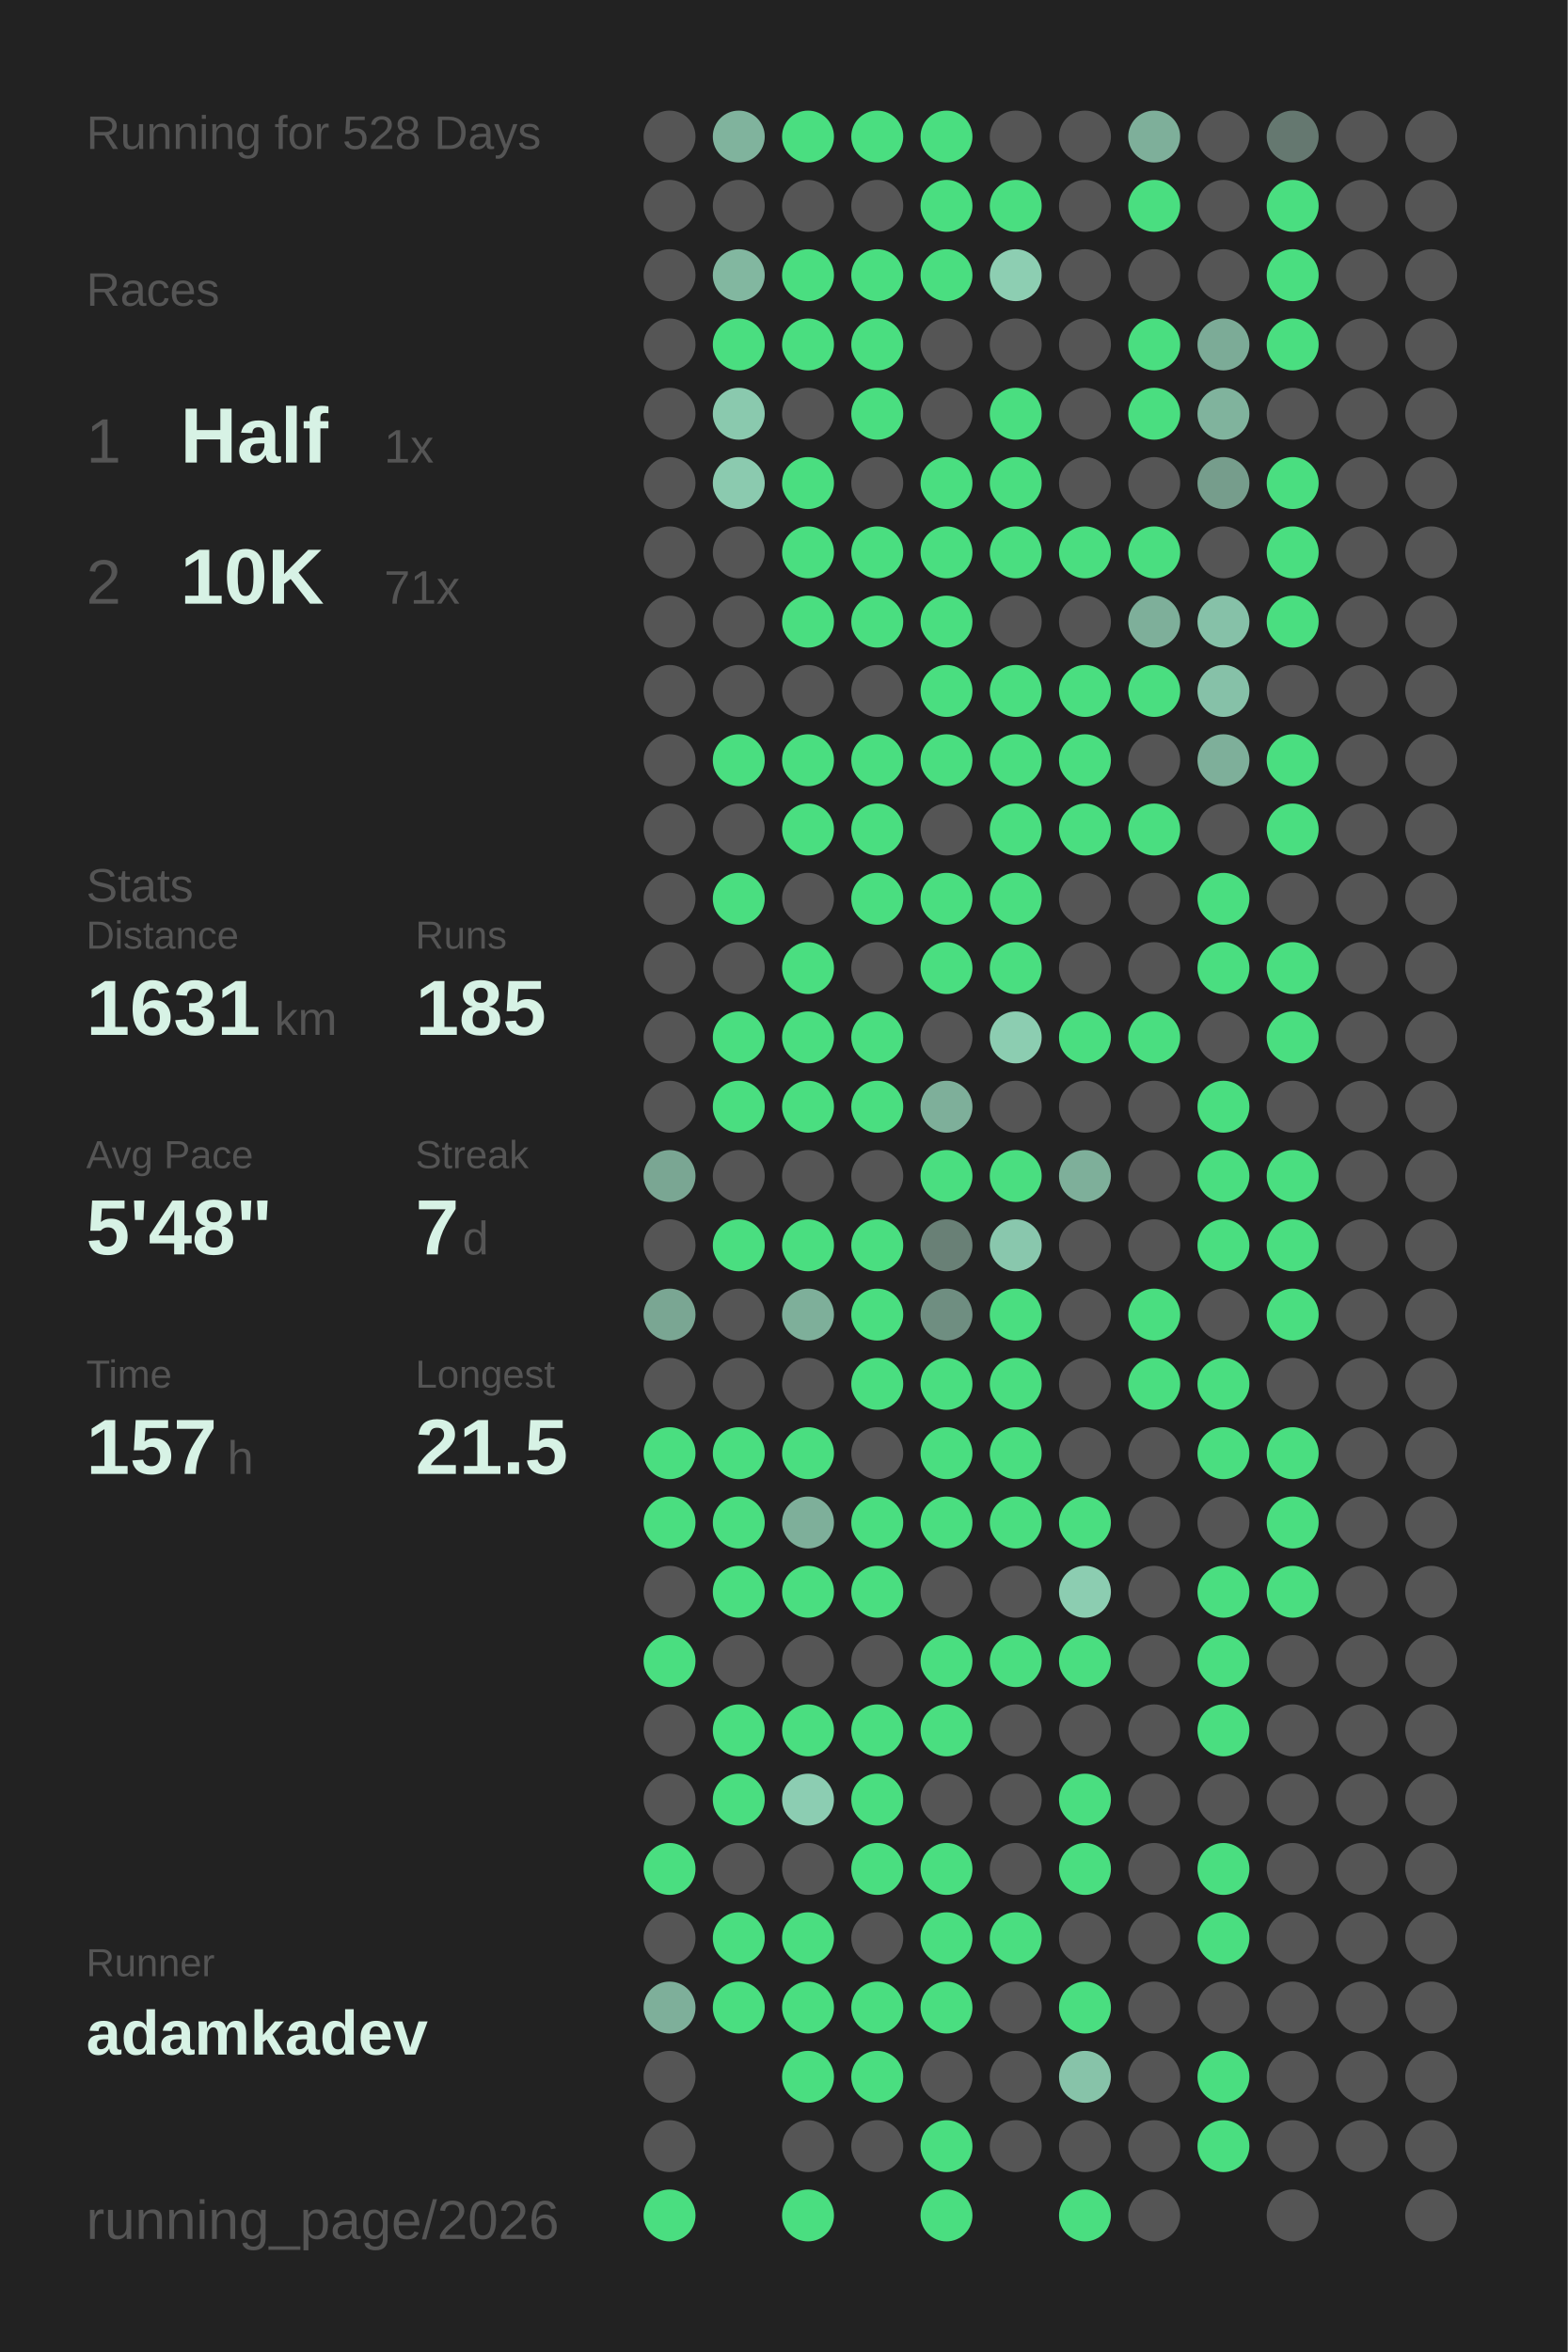
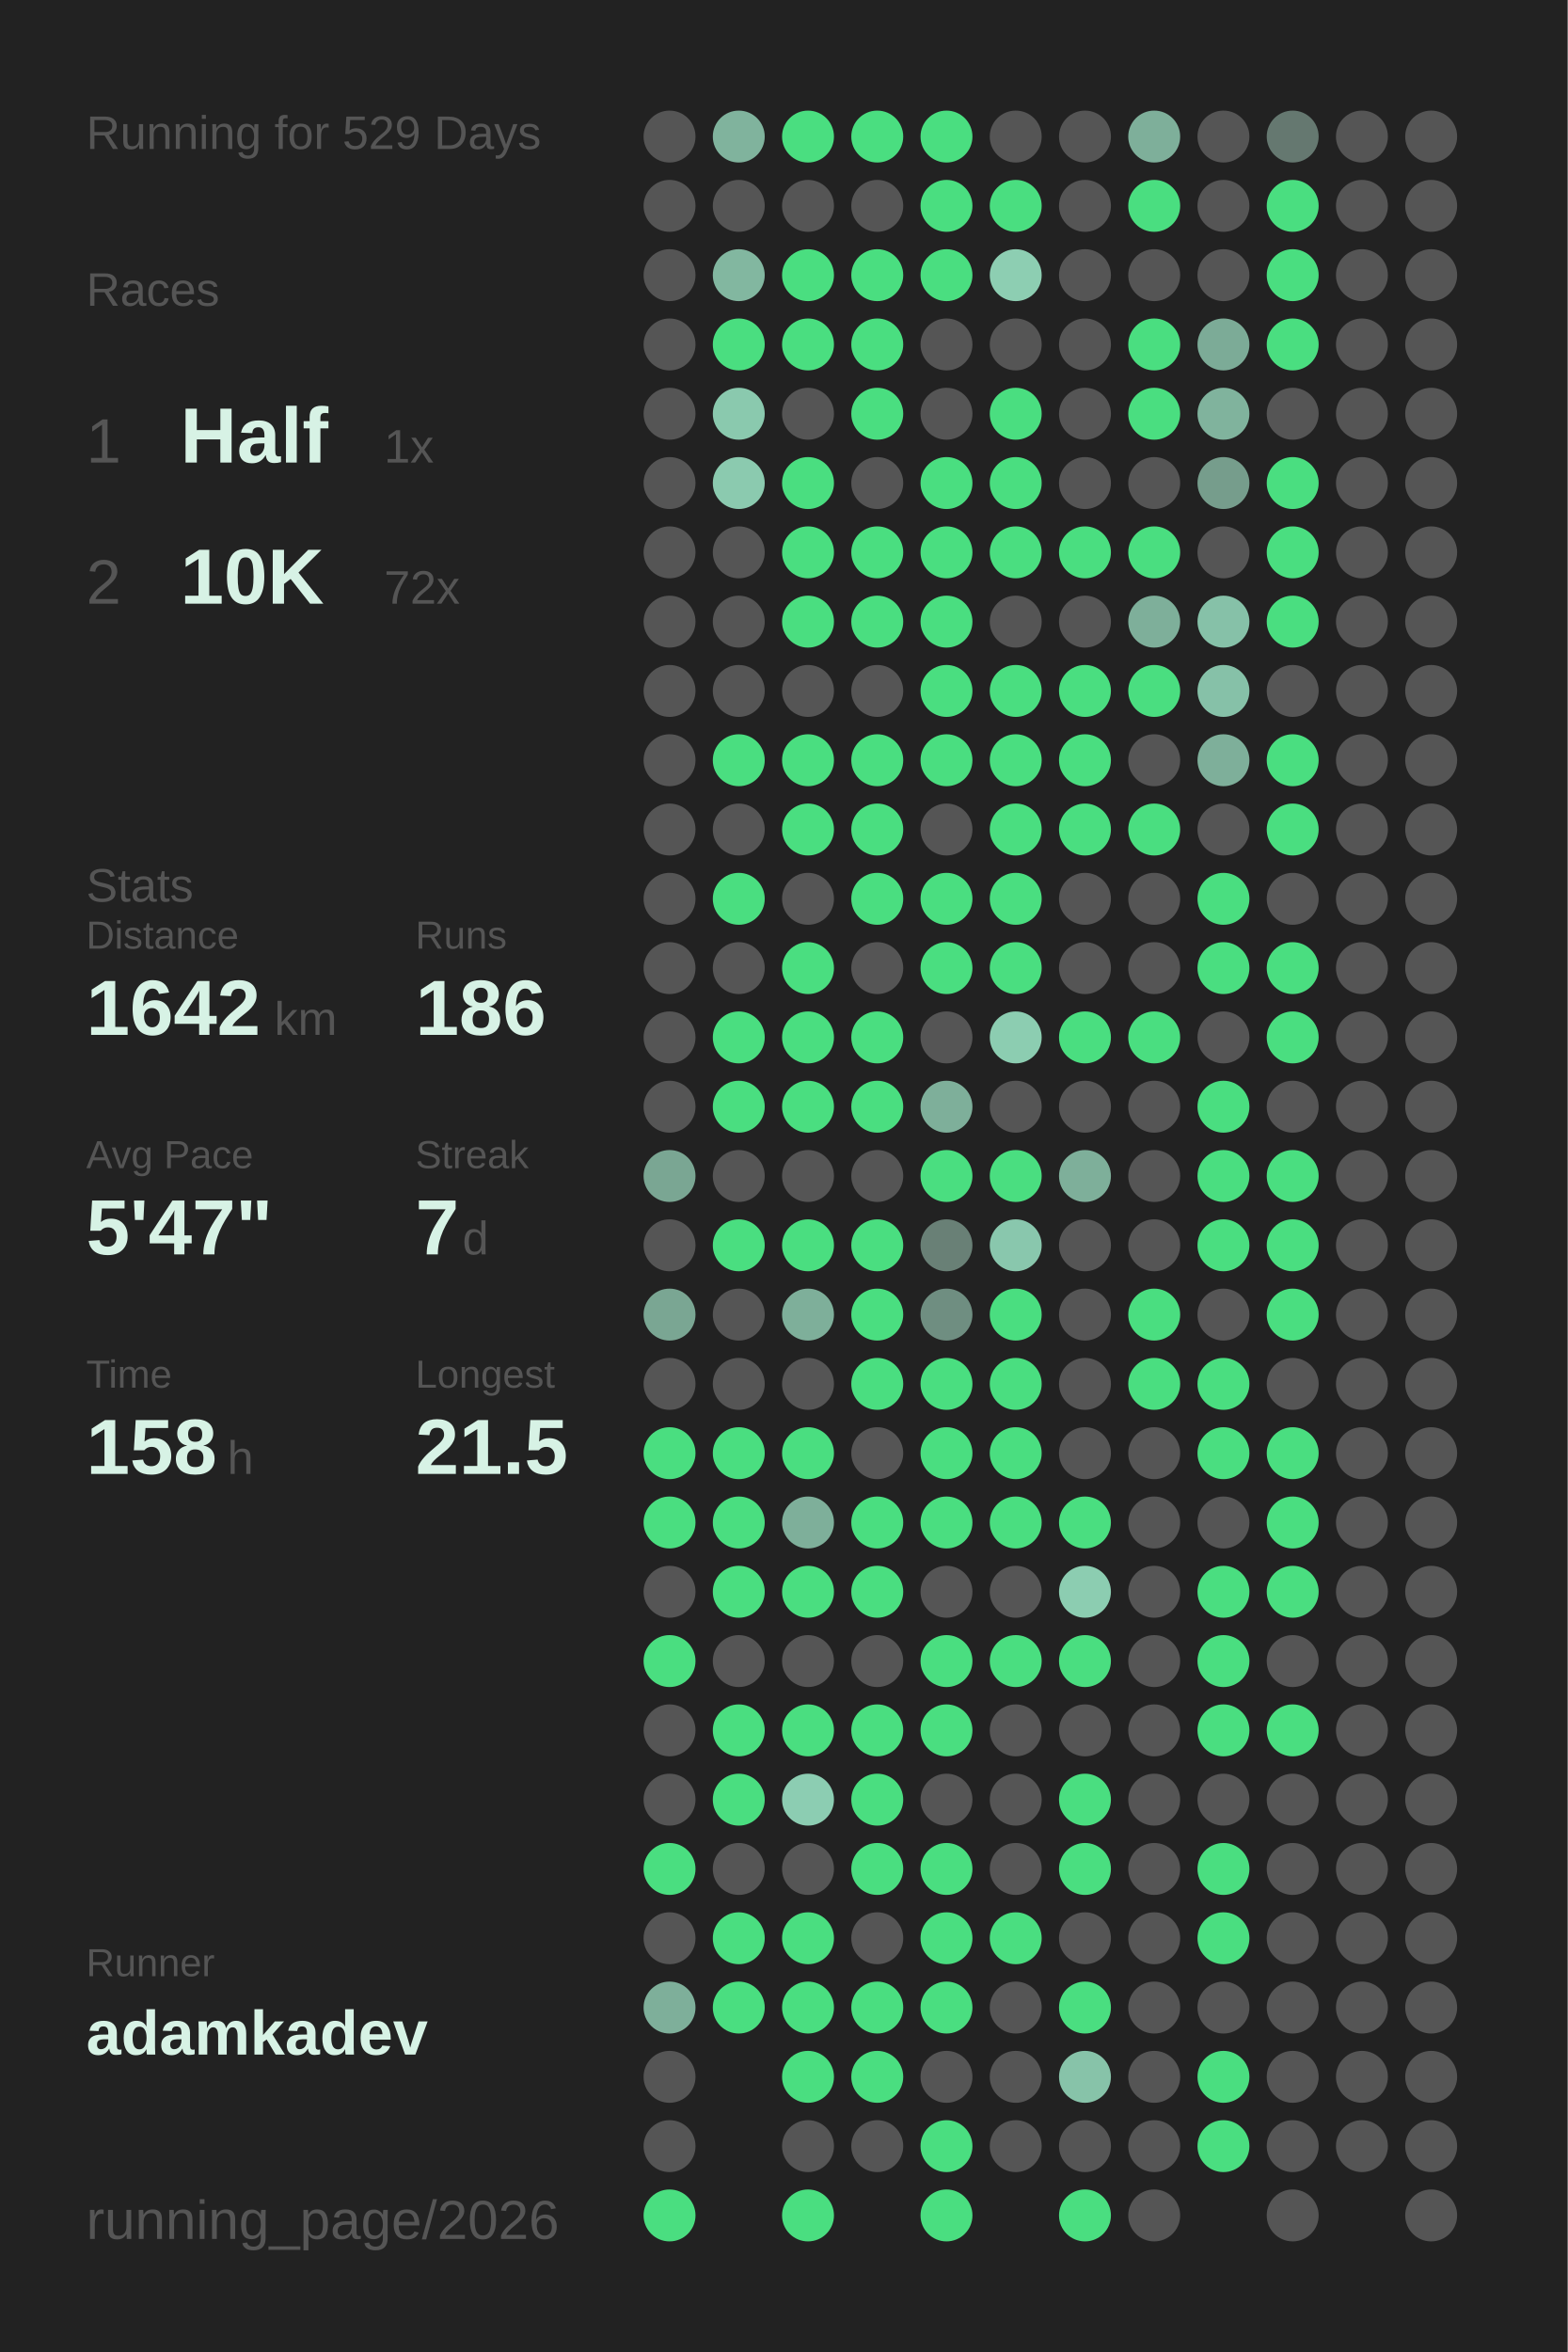
<svg xmlns="http://www.w3.org/2000/svg" baseProfile="full" height="300mm" version="1.1" viewBox="0,0,200,300" width="200mm">
  <defs />
  <rect fill="#222222" height="300" width="200" x="0" y="0" />
-   <text fill="#555555" style="font-size:6px; font-family:Arial;" x="11" y="19">Running for 528 Days</text>
+   <text fill="#555555" style="font-size:6px; font-family:Arial;" x="11" y="19">Running for 529 Days</text>
  <text fill="#555555" style="font-size:6px; font-family:Arial;" x="11" y="39">Races</text>
  <text fill="#555555" style="font-size:8px; font-family:Arial;" x="11" y="59">1</text>
  <text fill="#D7F2E5" style="font-size:10px; font-family:Arial; font-weight:bold;" x="23" y="59">Half</text>
  <text fill="#555555" style="font-size:6px; font-family:Arial;" x="49" y="59">1x</text>
  <text fill="#555555" style="font-size:8px; font-family:Arial;" x="11" y="77">2</text>
  <text fill="#D7F2E5" style="font-size:10px; font-family:Arial; font-weight:bold;" x="23" y="77">10K</text>
-   <text fill="#555555" style="font-size:6px; font-family:Arial;" x="49" y="77">71x</text>
+   <text fill="#555555" style="font-size:6px; font-family:Arial;" x="49" y="77">72x</text>
  <text fill="#555555" style="font-size:6px; font-family:Arial;" x="11" y="115">Stats</text>
  <text fill="#555555" style="font-size:5px; font-family:Arial;" x="11" y="121">Distance</text>
-   <text fill="#D7F2E5" style="font-size:10px; font-family:Arial; font-weight:bold;" x="11" y="132">1631</text>
+   <text fill="#D7F2E5" style="font-size:10px; font-family:Arial; font-weight:bold;" x="11" y="132">1642</text>
  <text fill="#555555" style="font-size:6px; font-family:Arial;" x="35" y="132">km</text>
  <text fill="#555555" style="font-size:5px; font-family:Arial;" x="53" y="121">Runs</text>
-   <text fill="#D7F2E5" style="font-size:10px; font-family:Arial; font-weight:bold;" x="53" y="132">185</text>
+   <text fill="#D7F2E5" style="font-size:10px; font-family:Arial; font-weight:bold;" x="53" y="132">186</text>
  <text fill="#555555" style="font-size:5px; font-family:Arial;" x="11" y="149">Avg Pace</text>
-   <text fill="#D7F2E5" style="font-size:10px; font-family:Arial; font-weight:bold;" x="11" y="160">5'48"</text>
+   <text fill="#D7F2E5" style="font-size:10px; font-family:Arial; font-weight:bold;" x="11" y="160">5'47"</text>
  <text fill="#555555" style="font-size:5px; font-family:Arial;" x="53" y="149">Streak</text>
  <text fill="#D7F2E5" style="font-size:10px; font-family:Arial; font-weight:bold;" x="53" y="160">7</text>
  <text fill="#555555" style="font-size:6px; font-family:Arial;" x="59" y="160">d</text>
  <text fill="#555555" style="font-size:5px; font-family:Arial;" x="11" y="177">Time</text>
-   <text fill="#D7F2E5" style="font-size:10px; font-family:Arial; font-weight:bold;" x="11" y="188">157</text>
+   <text fill="#D7F2E5" style="font-size:10px; font-family:Arial; font-weight:bold;" x="11" y="188">158</text>
  <text fill="#555555" style="font-size:6px; font-family:Arial;" x="29" y="188">h</text>
  <text fill="#555555" style="font-size:5px; font-family:Arial;" x="53" y="177">Longest</text>
  <text fill="#D7F2E5" style="font-size:10px; font-family:Arial; font-weight:bold;" x="53" y="188">21.5</text>
  <text fill="#555555" style="font-size:5px; font-family:Arial;" x="11" y="252.065">Runner</text>
  <text fill="#D7F2E5" style="font-size:8px; font-family:Arial; font-weight:bold;" x="11" y="262.065">adamkadev</text>
  <text fill="#555555" style="font-size:7px; font-family:Arial;" x="11" y="285.581">running_page/2026</text>
  <circle cx="85.417" cy="17.419" fill="#555555" r="3.312" />
  <circle cx="85.417" cy="26.258" fill="#555555" r="3.312" />
  <circle cx="85.417" cy="35.097" fill="#555555" r="3.312" />
  <circle cx="85.417" cy="43.935" fill="#555555" r="3.312" />
  <circle cx="85.417" cy="52.774" fill="#555555" r="3.312" />
  <circle cx="85.417" cy="61.613" fill="#555555" r="3.312" />
  <circle cx="85.417" cy="70.452" fill="#555555" r="3.312" />
  <circle cx="85.417" cy="79.29" fill="#555555" r="3.312" />
  <circle cx="85.417" cy="88.129" fill="#555555" r="3.312" />
  <circle cx="85.417" cy="96.968" fill="#555555" r="3.312" />
  <circle cx="85.417" cy="105.806" fill="#555555" r="3.312" />
  <circle cx="85.417" cy="114.645" fill="#555555" r="3.312" />
  <circle cx="85.417" cy="123.484" fill="#555555" r="3.312" />
  <circle cx="85.417" cy="132.323" fill="#555555" r="3.312" />
  <circle cx="85.417" cy="141.161" fill="#555555" r="3.312" />
  <circle cx="85.417" cy="150" fill="#7aa693" r="3.312" />
  <circle cx="85.417" cy="158.839" fill="#555555" r="3.312" />
  <circle cx="85.417" cy="167.677" fill="#7aa693" r="3.312" />
  <circle cx="85.417" cy="176.516" fill="#555555" r="3.312" />
  <circle cx="85.417" cy="185.355" fill="#4ADE80" r="3.312" />
  <circle cx="85.417" cy="194.194" fill="#4ADE80" r="3.312" />
  <circle cx="85.417" cy="203.032" fill="#555555" r="3.312" />
  <circle cx="85.417" cy="211.871" fill="#4ADE80" r="3.312" />
  <circle cx="85.417" cy="220.71" fill="#555555" r="3.312" />
  <circle cx="85.417" cy="229.548" fill="#555555" r="3.312" />
  <circle cx="85.417" cy="238.387" fill="#4ADE80" r="3.312" />
  <circle cx="85.417" cy="247.226" fill="#555555" r="3.312" />
  <circle cx="85.417" cy="256.065" fill="#7eaf9a" r="3.312" />
  <circle cx="85.417" cy="264.903" fill="#555555" r="3.312" />
  <circle cx="85.417" cy="273.742" fill="#555555" r="3.312" />
  <circle cx="85.417" cy="282.581" fill="#4ADE80" r="3.312" />
  <circle cx="94.25" cy="17.419" fill="#80b39d" r="3.312" />
  <circle cx="94.25" cy="26.258" fill="#555555" r="3.312" />
  <circle cx="94.25" cy="35.097" fill="#82b7a0" r="3.312" />
  <circle cx="94.25" cy="43.935" fill="#4ADE80" r="3.312" />
  <circle cx="94.25" cy="52.774" fill="#8ac9ae" r="3.312" />
  <circle cx="94.25" cy="61.613" fill="#8bcaaf" r="3.312" />
  <circle cx="94.25" cy="70.452" fill="#555555" r="3.312" />
  <circle cx="94.25" cy="79.29" fill="#555555" r="3.312" />
  <circle cx="94.25" cy="88.129" fill="#555555" r="3.312" />
  <circle cx="94.25" cy="96.968" fill="#4ADE80" r="3.312" />
  <circle cx="94.25" cy="105.806" fill="#555555" r="3.312" />
  <circle cx="94.25" cy="114.645" fill="#4ADE80" r="3.312" />
  <circle cx="94.25" cy="123.484" fill="#555555" r="3.312" />
  <circle cx="94.25" cy="132.323" fill="#4ADE80" r="3.312" />
  <circle cx="94.25" cy="141.161" fill="#4ADE80" r="3.312" />
  <circle cx="94.25" cy="150" fill="#555555" r="3.312" />
  <circle cx="94.25" cy="158.839" fill="#4ADE80" r="3.312" />
  <circle cx="94.25" cy="167.677" fill="#555555" r="3.312" />
  <circle cx="94.25" cy="176.516" fill="#555555" r="3.312" />
  <circle cx="94.25" cy="185.355" fill="#4ADE80" r="3.312" />
  <circle cx="94.25" cy="194.194" fill="#4ADE80" r="3.312" />
  <circle cx="94.25" cy="203.032" fill="#4ADE80" r="3.312" />
  <circle cx="94.25" cy="211.871" fill="#555555" r="3.312" />
  <circle cx="94.25" cy="220.71" fill="#4ADE80" r="3.312" />
  <circle cx="94.25" cy="229.548" fill="#4ADE80" r="3.312" />
  <circle cx="94.25" cy="238.387" fill="#555555" r="3.312" />
  <circle cx="94.25" cy="247.226" fill="#4ADE80" r="3.312" />
  <circle cx="94.25" cy="256.065" fill="#4ADE80" r="3.312" />
  <circle cx="103.083" cy="17.419" fill="#4ADE80" r="3.312" />
  <circle cx="103.083" cy="26.258" fill="#555555" r="3.312" />
  <circle cx="103.083" cy="35.097" fill="#4ADE80" r="3.312" />
  <circle cx="103.083" cy="43.935" fill="#4ADE80" r="3.312" />
  <circle cx="103.083" cy="52.774" fill="#555555" r="3.312" />
  <circle cx="103.083" cy="61.613" fill="#4ADE80" r="3.312" />
  <circle cx="103.083" cy="70.452" fill="#4ADE80" r="3.312" />
  <circle cx="103.083" cy="79.29" fill="#4ADE80" r="3.312" />
  <circle cx="103.083" cy="88.129" fill="#555555" r="3.312" />
  <circle cx="103.083" cy="96.968" fill="#4ADE80" r="3.312" />
  <circle cx="103.083" cy="105.806" fill="#4ADE80" r="3.312" />
  <circle cx="103.083" cy="114.645" fill="#555555" r="3.312" />
  <circle cx="103.083" cy="123.484" fill="#4ADE80" r="3.312" />
  <circle cx="103.083" cy="132.323" fill="#4ADE80" r="3.312" />
  <circle cx="103.083" cy="141.161" fill="#4ADE80" r="3.312" />
  <circle cx="103.083" cy="150" fill="#555555" r="3.312" />
  <circle cx="103.083" cy="158.839" fill="#4ADE80" r="3.312" />
  <circle cx="103.083" cy="167.677" fill="#7eaf9a" r="3.312" />
  <circle cx="103.083" cy="176.516" fill="#555555" r="3.312" />
  <circle cx="103.083" cy="185.355" fill="#4ADE80" r="3.312" />
  <circle cx="103.083" cy="194.194" fill="#7eaf9a" r="3.312" />
  <circle cx="103.083" cy="203.032" fill="#4ADE80" r="3.312" />
  <circle cx="103.083" cy="211.871" fill="#555555" r="3.312" />
  <circle cx="103.083" cy="220.71" fill="#4ADE80" r="3.312" />
  <circle cx="103.083" cy="229.548" fill="#8ccdb2" r="3.312" />
  <circle cx="103.083" cy="238.387" fill="#555555" r="3.312" />
  <circle cx="103.083" cy="247.226" fill="#4ADE80" r="3.312" />
  <circle cx="103.083" cy="256.065" fill="#4ADE80" r="3.312" />
  <circle cx="103.083" cy="264.903" fill="#4ADE80" r="3.312" />
  <circle cx="103.083" cy="273.742" fill="#555555" r="3.312" />
  <circle cx="103.083" cy="282.581" fill="#4ADE80" r="3.312" />
  <circle cx="111.917" cy="17.419" fill="#4ADE80" r="3.312" />
  <circle cx="111.917" cy="26.258" fill="#555555" r="3.312" />
  <circle cx="111.917" cy="35.097" fill="#4ADE80" r="3.312" />
  <circle cx="111.917" cy="43.935" fill="#4ADE80" r="3.312" />
  <circle cx="111.917" cy="52.774" fill="#4ADE80" r="3.312" />
  <circle cx="111.917" cy="61.613" fill="#555555" r="3.312" />
  <circle cx="111.917" cy="70.452" fill="#4ADE80" r="3.312" />
  <circle cx="111.917" cy="79.29" fill="#4ADE80" r="3.312" />
  <circle cx="111.917" cy="88.129" fill="#555555" r="3.312" />
  <circle cx="111.917" cy="96.968" fill="#4ADE80" r="3.312" />
  <circle cx="111.917" cy="105.806" fill="#4ADE80" r="3.312" />
  <circle cx="111.917" cy="114.645" fill="#4ADE80" r="3.312" />
  <circle cx="111.917" cy="123.484" fill="#555555" r="3.312" />
  <circle cx="111.917" cy="132.323" fill="#4ADE80" r="3.312" />
  <circle cx="111.917" cy="141.161" fill="#4ADE80" r="3.312" />
  <circle cx="111.917" cy="150" fill="#555555" r="3.312" />
  <circle cx="111.917" cy="158.839" fill="#4ADE80" r="3.312" />
  <circle cx="111.917" cy="167.677" fill="#4ADE80" r="3.312" />
  <circle cx="111.917" cy="176.516" fill="#4ADE80" r="3.312" />
  <circle cx="111.917" cy="185.355" fill="#555555" r="3.312" />
  <circle cx="111.917" cy="194.194" fill="#4ADE80" r="3.312" />
  <circle cx="111.917" cy="203.032" fill="#4ADE80" r="3.312" />
  <circle cx="111.917" cy="211.871" fill="#555555" r="3.312" />
  <circle cx="111.917" cy="220.71" fill="#4ADE80" r="3.312" />
  <circle cx="111.917" cy="229.548" fill="#4ADE80" r="3.312" />
  <circle cx="111.917" cy="238.387" fill="#4ADE80" r="3.312" />
  <circle cx="111.917" cy="247.226" fill="#555555" r="3.312" />
  <circle cx="111.917" cy="256.065" fill="#4ADE80" r="3.312" />
  <circle cx="111.917" cy="264.903" fill="#4ADE80" r="3.312" />
  <circle cx="111.917" cy="273.742" fill="#555555" r="3.312" />
  <circle cx="120.75" cy="17.419" fill="#4ADE80" r="3.312" />
  <circle cx="120.75" cy="26.258" fill="#4ADE80" r="3.312" />
  <circle cx="120.75" cy="35.097" fill="#4ADE80" r="3.312" />
  <circle cx="120.75" cy="43.935" fill="#555555" r="3.312" />
  <circle cx="120.75" cy="52.774" fill="#555555" r="3.312" />
  <circle cx="120.75" cy="61.613" fill="#4ADE80" r="3.312" />
  <circle cx="120.75" cy="70.452" fill="#4ADE80" r="3.312" />
  <circle cx="120.75" cy="79.29" fill="#4ADE80" r="3.312" />
  <circle cx="120.75" cy="88.129" fill="#4ADE80" r="3.312" />
  <circle cx="120.75" cy="96.968" fill="#4ADE80" r="3.312" />
  <circle cx="120.75" cy="105.806" fill="#555555" r="3.312" />
  <circle cx="120.75" cy="114.645" fill="#4ADE80" r="3.312" />
  <circle cx="120.75" cy="123.484" fill="#4ADE80" r="3.312" />
  <circle cx="120.75" cy="132.323" fill="#555555" r="3.312" />
  <circle cx="120.75" cy="141.161" fill="#7eaf9a" r="3.312" />
  <circle cx="120.75" cy="150" fill="#4ADE80" r="3.312" />
  <circle cx="120.75" cy="158.839" fill="#698076" r="3.312" />
  <circle cx="120.75" cy="167.677" fill="#6f8e81" r="3.312" />
  <circle cx="120.75" cy="176.516" fill="#4ADE80" r="3.312" />
  <circle cx="120.75" cy="185.355" fill="#4ADE80" r="3.312" />
  <circle cx="120.75" cy="194.194" fill="#4ADE80" r="3.312" />
  <circle cx="120.75" cy="203.032" fill="#555555" r="3.312" />
  <circle cx="120.75" cy="211.871" fill="#4ADE80" r="3.312" />
  <circle cx="120.75" cy="220.71" fill="#4ADE80" r="3.312" />
  <circle cx="120.75" cy="229.548" fill="#555555" r="3.312" />
  <circle cx="120.75" cy="238.387" fill="#4ADE80" r="3.312" />
  <circle cx="120.75" cy="247.226" fill="#4ADE80" r="3.312" />
  <circle cx="120.75" cy="256.065" fill="#4ADE80" r="3.312" />
  <circle cx="120.75" cy="264.903" fill="#555555" r="3.312" />
  <circle cx="120.75" cy="273.742" fill="#4ADE80" r="3.312" />
  <circle cx="120.75" cy="282.581" fill="#4ADE80" r="3.312" />
  <circle cx="129.583" cy="17.419" fill="#555555" r="3.312" />
  <circle cx="129.583" cy="26.258" fill="#4ADE80" r="3.312" />
  <circle cx="129.583" cy="35.097" fill="#8dceb2" r="3.312" />
  <circle cx="129.583" cy="43.935" fill="#555555" r="3.312" />
  <circle cx="129.583" cy="52.774" fill="#4ADE80" r="3.312" />
  <circle cx="129.583" cy="61.613" fill="#4ADE80" r="3.312" />
  <circle cx="129.583" cy="70.452" fill="#4ADE80" r="3.312" />
  <circle cx="129.583" cy="79.29" fill="#555555" r="3.312" />
  <circle cx="129.583" cy="88.129" fill="#4ADE80" r="3.312" />
  <circle cx="129.583" cy="96.968" fill="#4ADE80" r="3.312" />
  <circle cx="129.583" cy="105.806" fill="#4ADE80" r="3.312" />
  <circle cx="129.583" cy="114.645" fill="#4ADE80" r="3.312" />
  <circle cx="129.583" cy="123.484" fill="#4ADE80" r="3.312" />
  <circle cx="129.583" cy="132.323" fill="#8ccdb1" r="3.312" />
  <circle cx="129.583" cy="141.161" fill="#555555" r="3.312" />
  <circle cx="129.583" cy="150" fill="#4ADE80" r="3.312" />
  <circle cx="129.583" cy="158.839" fill="#89c7ad" r="3.312" />
  <circle cx="129.583" cy="167.677" fill="#4ADE80" r="3.312" />
  <circle cx="129.583" cy="176.516" fill="#4ADE80" r="3.312" />
  <circle cx="129.583" cy="185.355" fill="#4ADE80" r="3.312" />
  <circle cx="129.583" cy="194.194" fill="#4ADE80" r="3.312" />
  <circle cx="129.583" cy="203.032" fill="#555555" r="3.312" />
  <circle cx="129.583" cy="211.871" fill="#4ADE80" r="3.312" />
  <circle cx="129.583" cy="220.71" fill="#555555" r="3.312" />
  <circle cx="129.583" cy="229.548" fill="#555555" r="3.312" />
  <circle cx="129.583" cy="238.387" fill="#555555" r="3.312" />
  <circle cx="129.583" cy="247.226" fill="#4ADE80" r="3.312" />
  <circle cx="129.583" cy="256.065" fill="#555555" r="3.312" />
  <circle cx="129.583" cy="264.903" fill="#555555" r="3.312" />
  <circle cx="129.583" cy="273.742" fill="#555555" r="3.312" />
  <circle cx="138.417" cy="17.419" fill="#555555" r="3.312" />
  <circle cx="138.417" cy="26.258" fill="#555555" r="3.312" />
  <circle cx="138.417" cy="35.097" fill="#555555" r="3.312" />
  <circle cx="138.417" cy="43.935" fill="#555555" r="3.312" />
  <circle cx="138.417" cy="52.774" fill="#555555" r="3.312" />
  <circle cx="138.417" cy="61.613" fill="#555555" r="3.312" />
  <circle cx="138.417" cy="70.452" fill="#4ADE80" r="3.312" />
  <circle cx="138.417" cy="79.29" fill="#555555" r="3.312" />
  <circle cx="138.417" cy="88.129" fill="#4ADE80" r="3.312" />
  <circle cx="138.417" cy="96.968" fill="#4ADE80" r="3.312" />
  <circle cx="138.417" cy="105.806" fill="#4ADE80" r="3.312" />
  <circle cx="138.417" cy="114.645" fill="#555555" r="3.312" />
  <circle cx="138.417" cy="123.484" fill="#555555" r="3.312" />
  <circle cx="138.417" cy="132.323" fill="#4ADE80" r="3.312" />
  <circle cx="138.417" cy="141.161" fill="#555555" r="3.312" />
  <circle cx="138.417" cy="150" fill="#7eaf9a" r="3.312" />
  <circle cx="138.417" cy="158.839" fill="#555555" r="3.312" />
  <circle cx="138.417" cy="167.677" fill="#555555" r="3.312" />
  <circle cx="138.417" cy="176.516" fill="#555555" r="3.312" />
  <circle cx="138.417" cy="185.355" fill="#555555" r="3.312" />
  <circle cx="138.417" cy="194.194" fill="#4ADE80" r="3.312" />
  <circle cx="138.417" cy="203.032" fill="#8ccdb1" r="3.312" />
  <circle cx="138.417" cy="211.871" fill="#4ADE80" r="3.312" />
  <circle cx="138.417" cy="220.71" fill="#555555" r="3.312" />
  <circle cx="138.417" cy="229.548" fill="#4ADE80" r="3.312" />
  <circle cx="138.417" cy="238.387" fill="#4ADE80" r="3.312" />
  <circle cx="138.417" cy="247.226" fill="#555555" r="3.312" />
  <circle cx="138.417" cy="256.065" fill="#4ADE80" r="3.312" />
  <circle cx="138.417" cy="264.903" fill="#87c3a9" r="3.312" />
  <circle cx="138.417" cy="273.742" fill="#555555" r="3.312" />
  <circle cx="138.417" cy="282.581" fill="#4ADE80" r="3.312" />
  <circle cx="147.25" cy="17.419" fill="#7eaf9a" r="3.312" />
  <circle cx="147.25" cy="26.258" fill="#4ADE80" r="3.312" />
  <circle cx="147.25" cy="35.097" fill="#555555" r="3.312" />
  <circle cx="147.25" cy="43.935" fill="#4ADE80" r="3.312" />
  <circle cx="147.25" cy="52.774" fill="#4ADE80" r="3.312" />
  <circle cx="147.25" cy="61.613" fill="#555555" r="3.312" />
  <circle cx="147.25" cy="70.452" fill="#4ADE80" r="3.312" />
  <circle cx="147.25" cy="79.29" fill="#7eaf9a" r="3.312" />
  <circle cx="147.25" cy="88.129" fill="#4ADE80" r="3.312" />
  <circle cx="147.25" cy="96.968" fill="#555555" r="3.312" />
  <circle cx="147.25" cy="105.806" fill="#4ADE80" r="3.312" />
  <circle cx="147.25" cy="114.645" fill="#555555" r="3.312" />
  <circle cx="147.25" cy="123.484" fill="#555555" r="3.312" />
  <circle cx="147.25" cy="132.323" fill="#4ADE80" r="3.312" />
  <circle cx="147.25" cy="141.161" fill="#555555" r="3.312" />
  <circle cx="147.25" cy="150" fill="#555555" r="3.312" />
  <circle cx="147.25" cy="158.839" fill="#555555" r="3.312" />
  <circle cx="147.25" cy="167.677" fill="#4ADE80" r="3.312" />
  <circle cx="147.25" cy="176.516" fill="#4ADE80" r="3.312" />
  <circle cx="147.25" cy="185.355" fill="#555555" r="3.312" />
  <circle cx="147.25" cy="194.194" fill="#555555" r="3.312" />
  <circle cx="147.25" cy="203.032" fill="#555555" r="3.312" />
  <circle cx="147.25" cy="211.871" fill="#555555" r="3.312" />
  <circle cx="147.25" cy="220.71" fill="#555555" r="3.312" />
  <circle cx="147.25" cy="229.548" fill="#555555" r="3.312" />
  <circle cx="147.25" cy="238.387" fill="#555555" r="3.312" />
  <circle cx="147.25" cy="247.226" fill="#555555" r="3.312" />
  <circle cx="147.25" cy="256.065" fill="#555555" r="3.312" />
  <circle cx="147.25" cy="264.903" fill="#555555" r="3.312" />
  <circle cx="147.25" cy="273.742" fill="#555555" r="3.312" />
  <circle cx="147.25" cy="282.581" fill="#555555" r="3.312" />
  <circle cx="156.083" cy="17.419" fill="#555555" r="3.312" />
  <circle cx="156.083" cy="26.258" fill="#555555" r="3.312" />
  <circle cx="156.083" cy="35.097" fill="#555555" r="3.312" />
  <circle cx="156.083" cy="43.935" fill="#7cab97" r="3.312" />
  <circle cx="156.083" cy="52.774" fill="#80b39d" r="3.312" />
  <circle cx="156.083" cy="61.613" fill="#769d8c" r="3.312" />
  <circle cx="156.083" cy="70.452" fill="#555555" r="3.312" />
  <circle cx="156.083" cy="79.29" fill="#86c1a8" r="3.312" />
  <circle cx="156.083" cy="88.129" fill="#86c1a8" r="3.312" />
  <circle cx="156.083" cy="96.968" fill="#7eaf9a" r="3.312" />
  <circle cx="156.083" cy="105.806" fill="#555555" r="3.312" />
  <circle cx="156.083" cy="114.645" fill="#4ADE80" r="3.312" />
  <circle cx="156.083" cy="123.484" fill="#4ADE80" r="3.312" />
  <circle cx="156.083" cy="132.323" fill="#555555" r="3.312" />
  <circle cx="156.083" cy="141.161" fill="#4ADE80" r="3.312" />
  <circle cx="156.083" cy="150" fill="#4ADE80" r="3.312" />
  <circle cx="156.083" cy="158.839" fill="#4ADE80" r="3.312" />
  <circle cx="156.083" cy="167.677" fill="#555555" r="3.312" />
  <circle cx="156.083" cy="176.516" fill="#4ADE80" r="3.312" />
  <circle cx="156.083" cy="185.355" fill="#4ADE80" r="3.312" />
  <circle cx="156.083" cy="194.194" fill="#555555" r="3.312" />
  <circle cx="156.083" cy="203.032" fill="#4ADE80" r="3.312" />
  <circle cx="156.083" cy="211.871" fill="#4ADE80" r="3.312" />
  <circle cx="156.083" cy="220.71" fill="#4ADE80" r="3.312" />
  <circle cx="156.083" cy="229.548" fill="#555555" r="3.312" />
  <circle cx="156.083" cy="238.387" fill="#4ADE80" r="3.312" />
  <circle cx="156.083" cy="247.226" fill="#4ADE80" r="3.312" />
  <circle cx="156.083" cy="256.065" fill="#555555" r="3.312" />
  <circle cx="156.083" cy="264.903" fill="#4ADE80" r="3.312" />
  <circle cx="156.083" cy="273.742" fill="#4ADE80" r="3.312" />
  <circle cx="164.917" cy="17.419" fill="#657870" r="3.312" />
  <circle cx="164.917" cy="26.258" fill="#4ADE80" r="3.312" />
  <circle cx="164.917" cy="35.097" fill="#4ADE80" r="3.312" />
  <circle cx="164.917" cy="43.935" fill="#4ADE80" r="3.312" />
  <circle cx="164.917" cy="52.774" fill="#555555" r="3.312" />
  <circle cx="164.917" cy="61.613" fill="#4ADE80" r="3.312" />
  <circle cx="164.917" cy="70.452" fill="#4ADE80" r="3.312" />
  <circle cx="164.917" cy="79.29" fill="#4ADE80" r="3.312" />
  <circle cx="164.917" cy="88.129" fill="#555555" r="3.312" />
  <circle cx="164.917" cy="96.968" fill="#4ADE80" r="3.312" />
  <circle cx="164.917" cy="105.806" fill="#4ADE80" r="3.312" />
  <circle cx="164.917" cy="114.645" fill="#555555" r="3.312" />
  <circle cx="164.917" cy="123.484" fill="#4ADE80" r="3.312" />
  <circle cx="164.917" cy="132.323" fill="#4ADE80" r="3.312" />
  <circle cx="164.917" cy="141.161" fill="#555555" r="3.312" />
  <circle cx="164.917" cy="150" fill="#4ADE80" r="3.312" />
  <circle cx="164.917" cy="158.839" fill="#4ADE80" r="3.312" />
  <circle cx="164.917" cy="167.677" fill="#4ADE80" r="3.312" />
  <circle cx="164.917" cy="176.516" fill="#555555" r="3.312" />
  <circle cx="164.917" cy="185.355" fill="#4ADE80" r="3.312" />
  <circle cx="164.917" cy="194.194" fill="#4ADE80" r="3.312" />
  <circle cx="164.917" cy="203.032" fill="#4ADE80" r="3.312" />
  <circle cx="164.917" cy="211.871" fill="#555555" r="3.312" />
-   <circle cx="164.917" cy="220.71" fill="#555555" r="3.312" />
+   <circle cx="164.917" cy="220.71" fill="#4ADE80" r="3.312" />
  <circle cx="164.917" cy="229.548" fill="#555555" r="3.312" />
  <circle cx="164.917" cy="238.387" fill="#555555" r="3.312" />
  <circle cx="164.917" cy="247.226" fill="#555555" r="3.312" />
  <circle cx="164.917" cy="256.065" fill="#555555" r="3.312" />
  <circle cx="164.917" cy="264.903" fill="#555555" r="3.312" />
  <circle cx="164.917" cy="273.742" fill="#555555" r="3.312" />
  <circle cx="164.917" cy="282.581" fill="#555555" r="3.312" />
  <circle cx="173.75" cy="17.419" fill="#555555" r="3.312" />
  <circle cx="173.75" cy="26.258" fill="#555555" r="3.312" />
  <circle cx="173.75" cy="35.097" fill="#555555" r="3.312" />
  <circle cx="173.75" cy="43.935" fill="#555555" r="3.312" />
  <circle cx="173.75" cy="52.774" fill="#555555" r="3.312" />
  <circle cx="173.75" cy="61.613" fill="#555555" r="3.312" />
  <circle cx="173.75" cy="70.452" fill="#555555" r="3.312" />
  <circle cx="173.75" cy="79.29" fill="#555555" r="3.312" />
  <circle cx="173.75" cy="88.129" fill="#555555" r="3.312" />
  <circle cx="173.75" cy="96.968" fill="#555555" r="3.312" />
  <circle cx="173.75" cy="105.806" fill="#555555" r="3.312" />
  <circle cx="173.75" cy="114.645" fill="#555555" r="3.312" />
  <circle cx="173.75" cy="123.484" fill="#555555" r="3.312" />
  <circle cx="173.75" cy="132.323" fill="#555555" r="3.312" />
  <circle cx="173.75" cy="141.161" fill="#555555" r="3.312" />
  <circle cx="173.75" cy="150" fill="#555555" r="3.312" />
  <circle cx="173.75" cy="158.839" fill="#555555" r="3.312" />
  <circle cx="173.75" cy="167.677" fill="#555555" r="3.312" />
  <circle cx="173.75" cy="176.516" fill="#555555" r="3.312" />
  <circle cx="173.75" cy="185.355" fill="#555555" r="3.312" />
  <circle cx="173.75" cy="194.194" fill="#555555" r="3.312" />
  <circle cx="173.75" cy="203.032" fill="#555555" r="3.312" />
  <circle cx="173.75" cy="211.871" fill="#555555" r="3.312" />
  <circle cx="173.75" cy="220.71" fill="#555555" r="3.312" />
  <circle cx="173.75" cy="229.548" fill="#555555" r="3.312" />
  <circle cx="173.75" cy="238.387" fill="#555555" r="3.312" />
  <circle cx="173.75" cy="247.226" fill="#555555" r="3.312" />
  <circle cx="173.75" cy="256.065" fill="#555555" r="3.312" />
  <circle cx="173.75" cy="264.903" fill="#555555" r="3.312" />
  <circle cx="173.75" cy="273.742" fill="#555555" r="3.312" />
  <circle cx="182.583" cy="17.419" fill="#555555" r="3.312" />
  <circle cx="182.583" cy="26.258" fill="#555555" r="3.312" />
  <circle cx="182.583" cy="35.097" fill="#555555" r="3.312" />
  <circle cx="182.583" cy="43.935" fill="#555555" r="3.312" />
  <circle cx="182.583" cy="52.774" fill="#555555" r="3.312" />
  <circle cx="182.583" cy="61.613" fill="#555555" r="3.312" />
  <circle cx="182.583" cy="70.452" fill="#555555" r="3.312" />
  <circle cx="182.583" cy="79.29" fill="#555555" r="3.312" />
  <circle cx="182.583" cy="88.129" fill="#555555" r="3.312" />
  <circle cx="182.583" cy="96.968" fill="#555555" r="3.312" />
  <circle cx="182.583" cy="105.806" fill="#555555" r="3.312" />
  <circle cx="182.583" cy="114.645" fill="#555555" r="3.312" />
  <circle cx="182.583" cy="123.484" fill="#555555" r="3.312" />
  <circle cx="182.583" cy="132.323" fill="#555555" r="3.312" />
  <circle cx="182.583" cy="141.161" fill="#555555" r="3.312" />
  <circle cx="182.583" cy="150" fill="#555555" r="3.312" />
  <circle cx="182.583" cy="158.839" fill="#555555" r="3.312" />
  <circle cx="182.583" cy="167.677" fill="#555555" r="3.312" />
  <circle cx="182.583" cy="176.516" fill="#555555" r="3.312" />
  <circle cx="182.583" cy="185.355" fill="#555555" r="3.312" />
  <circle cx="182.583" cy="194.194" fill="#555555" r="3.312" />
  <circle cx="182.583" cy="203.032" fill="#555555" r="3.312" />
  <circle cx="182.583" cy="211.871" fill="#555555" r="3.312" />
  <circle cx="182.583" cy="220.71" fill="#555555" r="3.312" />
  <circle cx="182.583" cy="229.548" fill="#555555" r="3.312" />
  <circle cx="182.583" cy="238.387" fill="#555555" r="3.312" />
  <circle cx="182.583" cy="247.226" fill="#555555" r="3.312" />
  <circle cx="182.583" cy="256.065" fill="#555555" r="3.312" />
  <circle cx="182.583" cy="264.903" fill="#555555" r="3.312" />
  <circle cx="182.583" cy="273.742" fill="#555555" r="3.312" />
  <circle cx="182.583" cy="282.581" fill="#555555" r="3.312" />
</svg>
